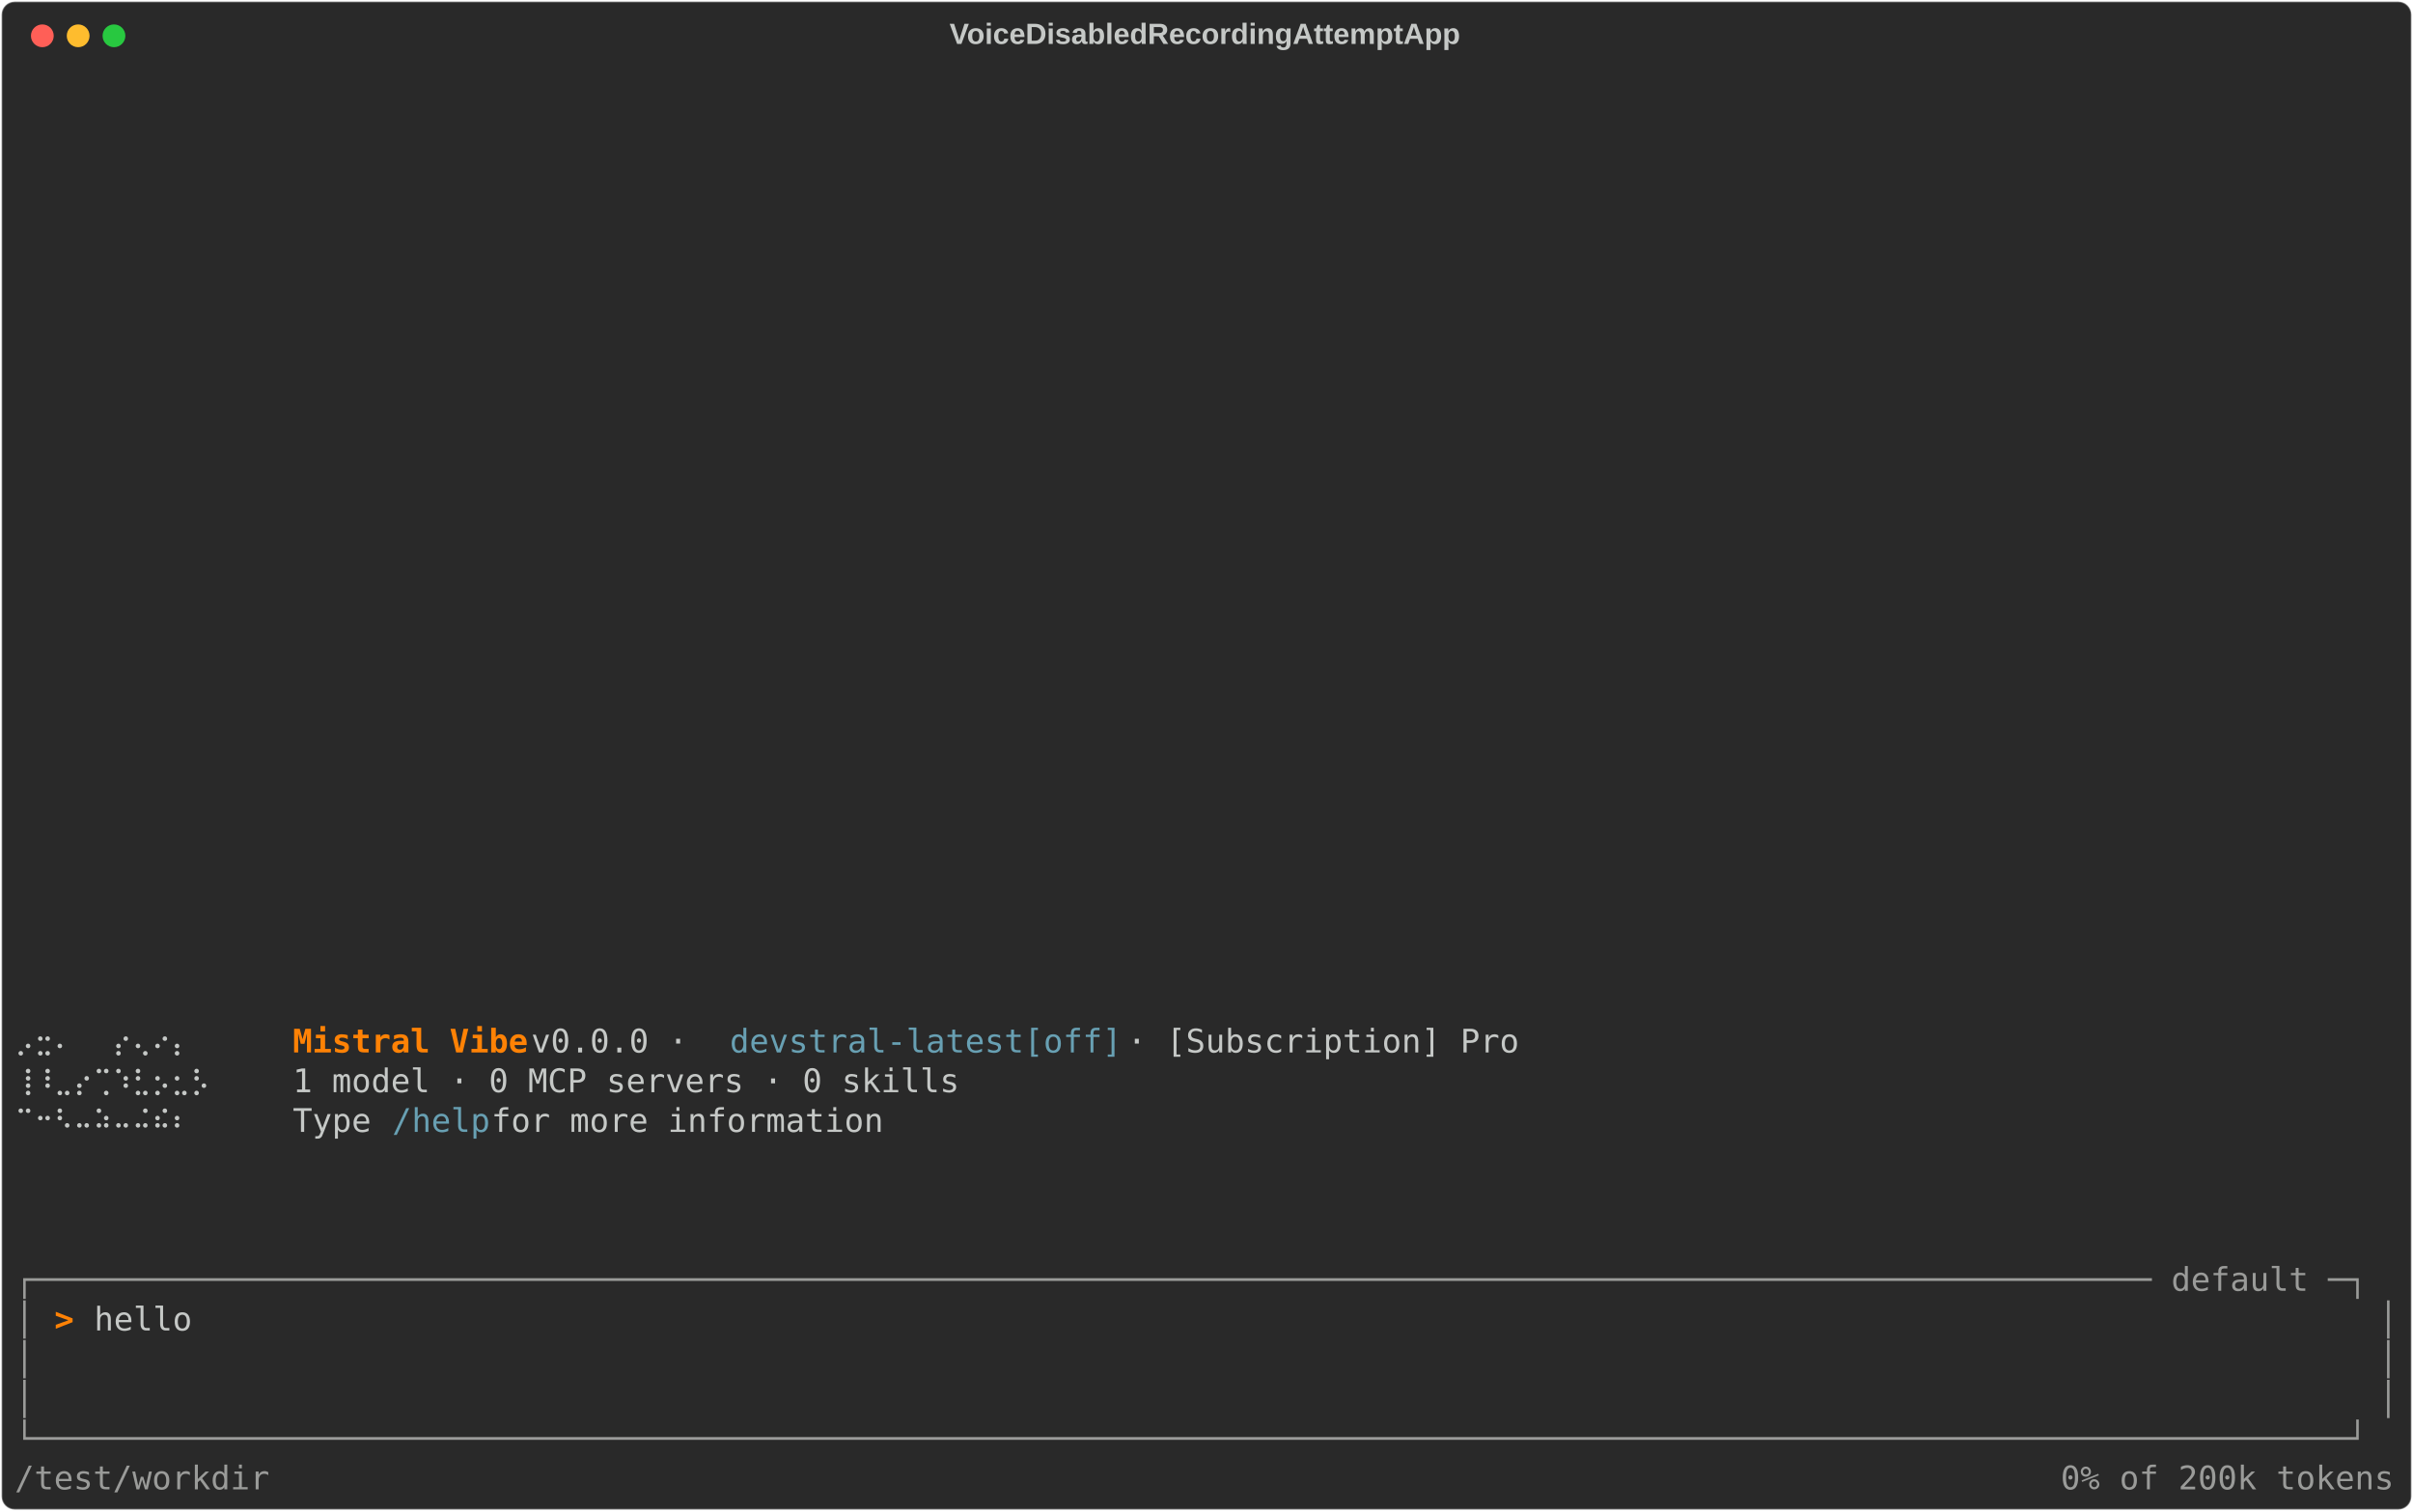
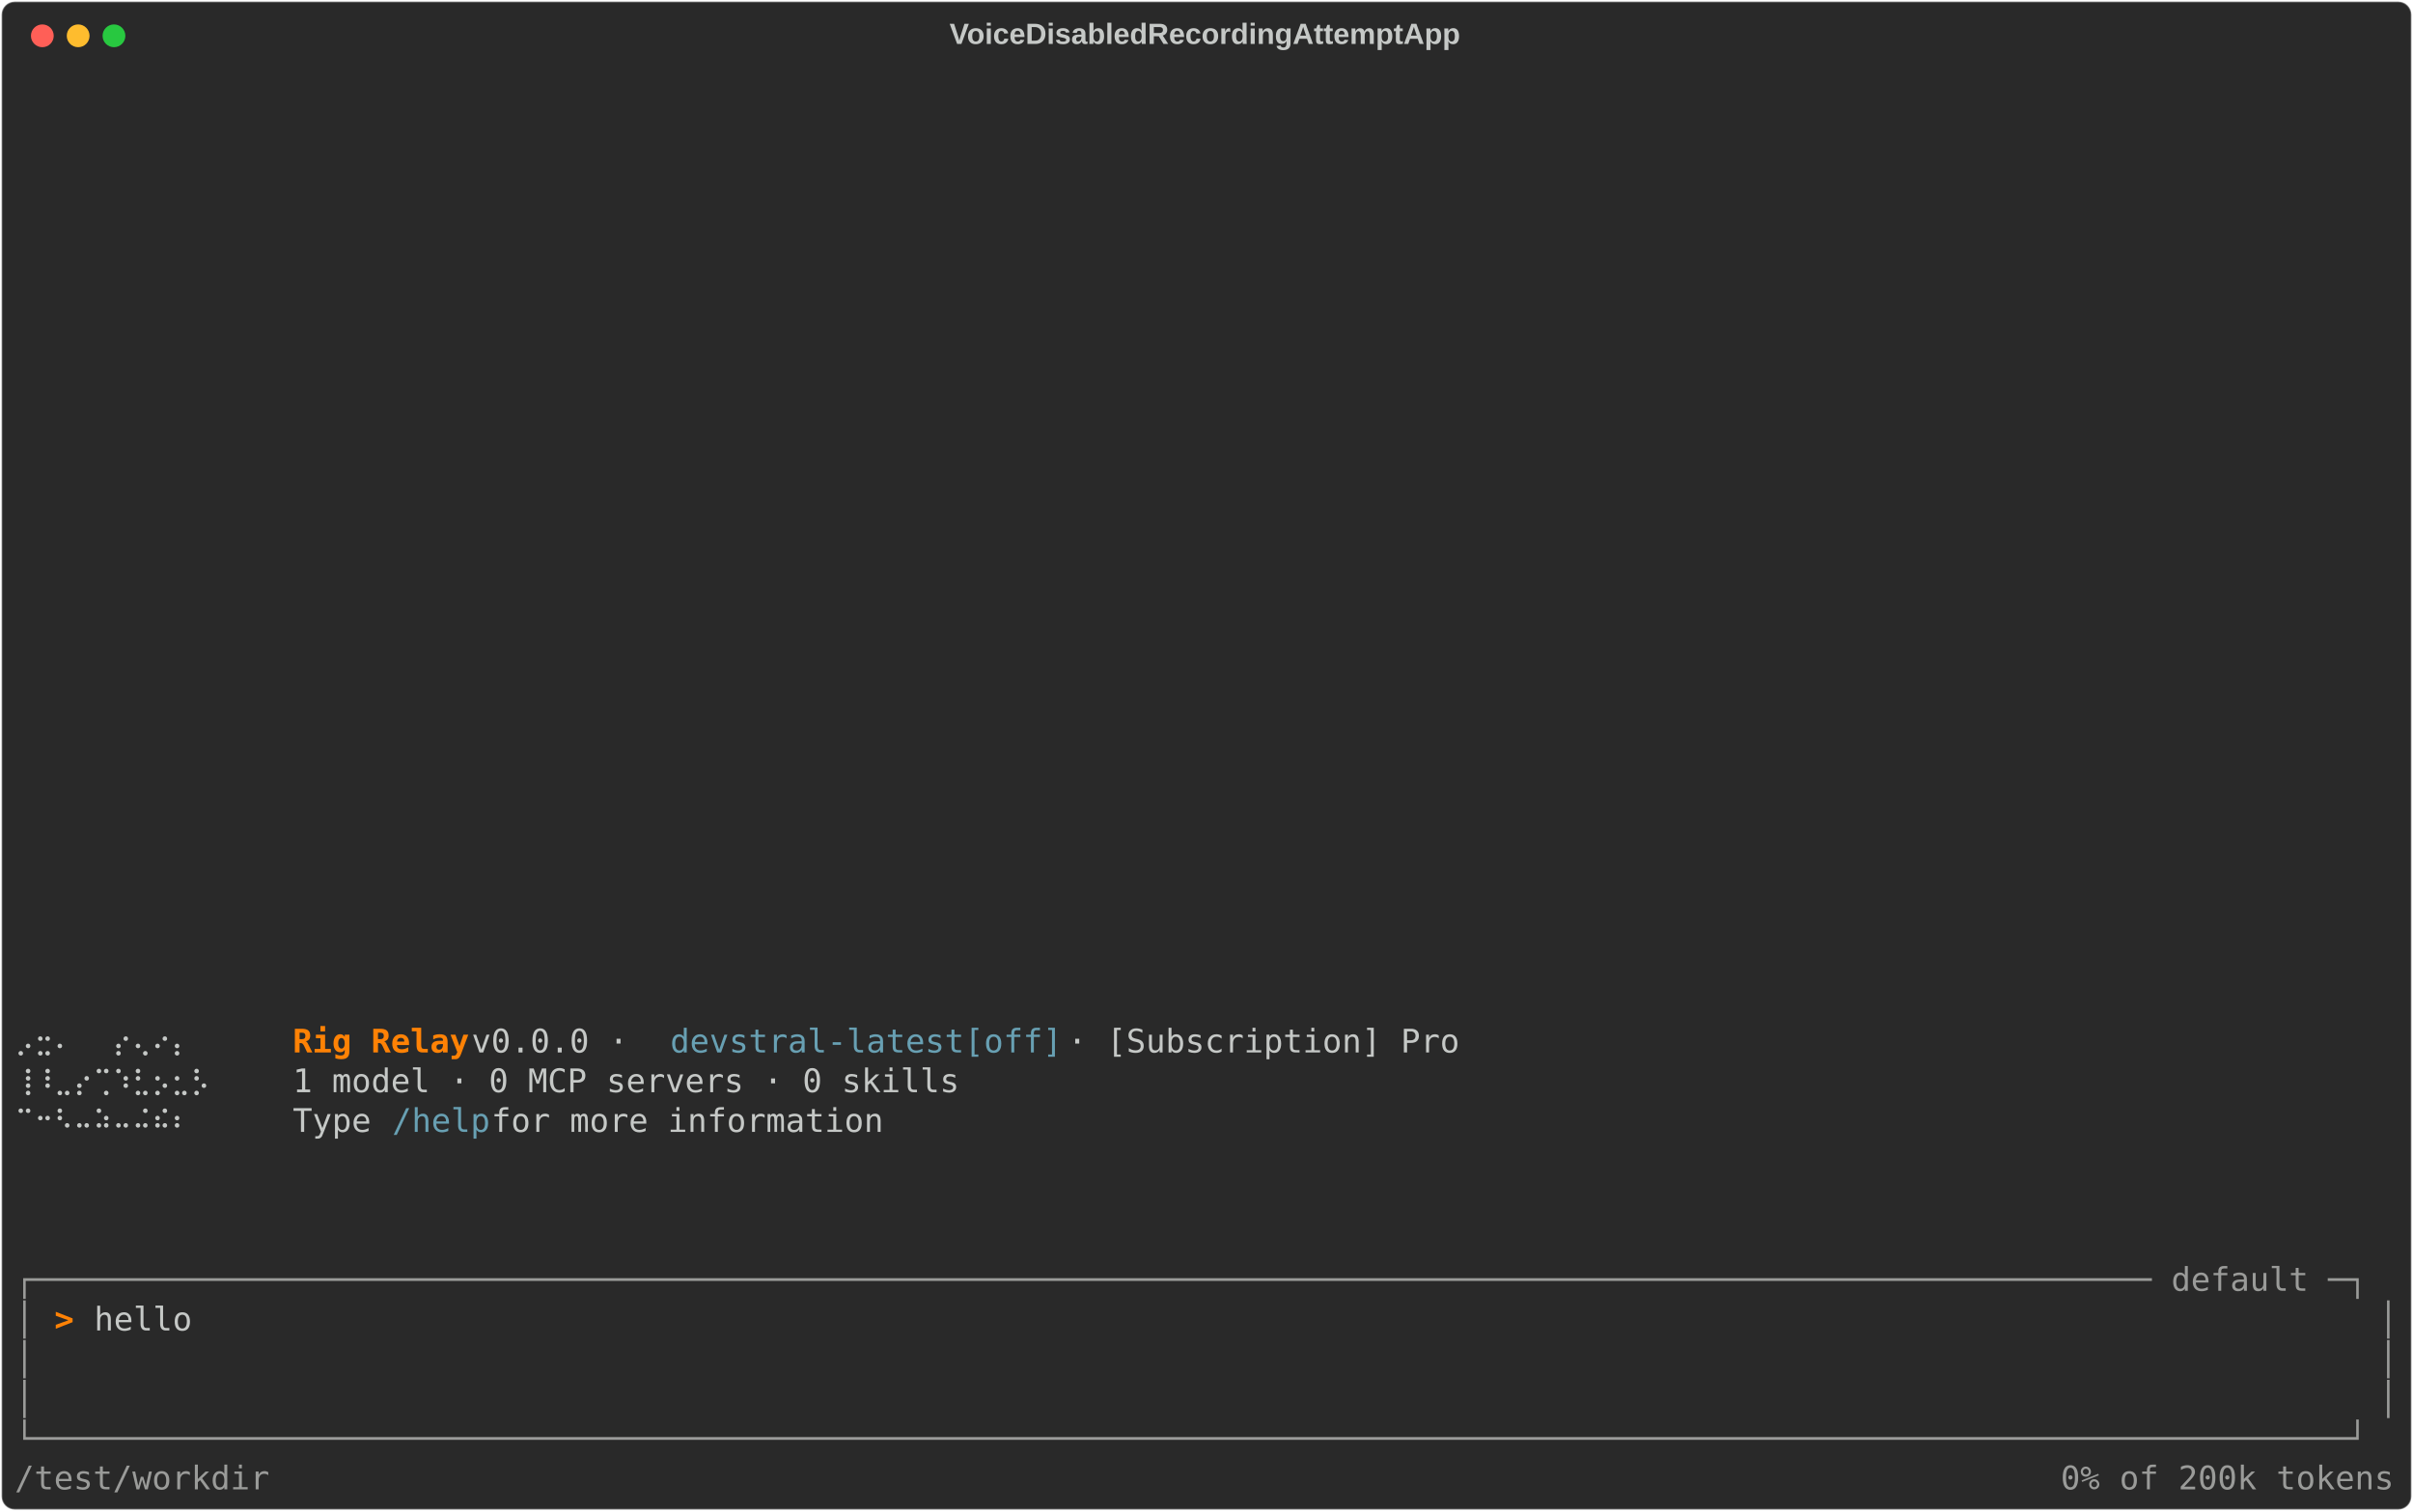
<svg xmlns="http://www.w3.org/2000/svg" class="rich-terminal" viewBox="0 0 1482 928.4">
  <style>

    @font-face {
        font-family: "Fira Code";
        src: local("FiraCode-Regular"),
                url("https://cdnjs.cloudflare.com/ajax/libs/firacode/6.2.0/woff2/FiraCode-Regular.woff2") format("woff2"),
                url("https://cdnjs.cloudflare.com/ajax/libs/firacode/6.2.0/woff/FiraCode-Regular.woff") format("woff");
        font-style: normal;
        font-weight: 400;
    }
    @font-face {
        font-family: "Fira Code";
        src: local("FiraCode-Bold"),
                url("https://cdnjs.cloudflare.com/ajax/libs/firacode/6.2.0/woff2/FiraCode-Bold.woff2") format("woff2"),
                url("https://cdnjs.cloudflare.com/ajax/libs/firacode/6.2.0/woff/FiraCode-Bold.woff") format("woff");
        font-style: bold;
        font-weight: 700;
    }

    .terminal-matrix {
        font-family: Fira Code, monospace;
        font-size: 20px;
        line-height: 24.4px;
        font-variant-east-asian: full-width;
    }

    .terminal-title {
        font-size: 18px;
        font-weight: bold;
        font-family: arial;
    }

    .terminal-r1 { fill: #c5c8c6 }
.terminal-r2 { fill: #ff8205;font-weight: bold }
.terminal-r3 { fill: #68a0b3 }
.terminal-r4 { fill: #9a9b99 }
    </style>
  <defs>
    <clipPath id="terminal-clip-terminal">
      <rect x="0" y="0" width="1463.0" height="877.4" />
    </clipPath>
    <clipPath id="terminal-line-0">
      <rect x="0" y="1.5" width="1464" height="24.65" />
    </clipPath>
    <clipPath id="terminal-line-1">
      <rect x="0" y="25.9" width="1464" height="24.65" />
    </clipPath>
    <clipPath id="terminal-line-2">
      <rect x="0" y="50.3" width="1464" height="24.65" />
    </clipPath>
    <clipPath id="terminal-line-3">
      <rect x="0" y="74.7" width="1464" height="24.65" />
    </clipPath>
    <clipPath id="terminal-line-4">
      <rect x="0" y="99.1" width="1464" height="24.65" />
    </clipPath>
    <clipPath id="terminal-line-5">
      <rect x="0" y="123.5" width="1464" height="24.65" />
    </clipPath>
    <clipPath id="terminal-line-6">
      <rect x="0" y="147.9" width="1464" height="24.65" />
    </clipPath>
    <clipPath id="terminal-line-7">
      <rect x="0" y="172.3" width="1464" height="24.65" />
    </clipPath>
    <clipPath id="terminal-line-8">
      <rect x="0" y="196.7" width="1464" height="24.65" />
    </clipPath>
    <clipPath id="terminal-line-9">
      <rect x="0" y="221.1" width="1464" height="24.65" />
    </clipPath>
    <clipPath id="terminal-line-10">
      <rect x="0" y="245.5" width="1464" height="24.65" />
    </clipPath>
    <clipPath id="terminal-line-11">
      <rect x="0" y="269.9" width="1464" height="24.65" />
    </clipPath>
    <clipPath id="terminal-line-12">
      <rect x="0" y="294.3" width="1464" height="24.65" />
    </clipPath>
    <clipPath id="terminal-line-13">
      <rect x="0" y="318.7" width="1464" height="24.65" />
    </clipPath>
    <clipPath id="terminal-line-14">
      <rect x="0" y="343.1" width="1464" height="24.65" />
    </clipPath>
    <clipPath id="terminal-line-15">
      <rect x="0" y="367.5" width="1464" height="24.65" />
    </clipPath>
    <clipPath id="terminal-line-16">
      <rect x="0" y="391.9" width="1464" height="24.65" />
    </clipPath>
    <clipPath id="terminal-line-17">
      <rect x="0" y="416.3" width="1464" height="24.65" />
    </clipPath>
    <clipPath id="terminal-line-18">
      <rect x="0" y="440.7" width="1464" height="24.65" />
    </clipPath>
    <clipPath id="terminal-line-19">
      <rect x="0" y="465.1" width="1464" height="24.65" />
    </clipPath>
    <clipPath id="terminal-line-20">
      <rect x="0" y="489.5" width="1464" height="24.65" />
    </clipPath>
    <clipPath id="terminal-line-21">
      <rect x="0" y="513.9" width="1464" height="24.65" />
    </clipPath>
    <clipPath id="terminal-line-22">
      <rect x="0" y="538.3" width="1464" height="24.65" />
    </clipPath>
    <clipPath id="terminal-line-23">
      <rect x="0" y="562.7" width="1464" height="24.65" />
    </clipPath>
    <clipPath id="terminal-line-24">
      <rect x="0" y="587.1" width="1464" height="24.65" />
    </clipPath>
    <clipPath id="terminal-line-25">
      <rect x="0" y="611.5" width="1464" height="24.65" />
    </clipPath>
    <clipPath id="terminal-line-26">
      <rect x="0" y="635.9" width="1464" height="24.65" />
    </clipPath>
    <clipPath id="terminal-line-27">
      <rect x="0" y="660.3" width="1464" height="24.65" />
    </clipPath>
    <clipPath id="terminal-line-28">
      <rect x="0" y="684.7" width="1464" height="24.65" />
    </clipPath>
    <clipPath id="terminal-line-29">
      <rect x="0" y="709.1" width="1464" height="24.65" />
    </clipPath>
    <clipPath id="terminal-line-30">
      <rect x="0" y="733.5" width="1464" height="24.65" />
    </clipPath>
    <clipPath id="terminal-line-31">
      <rect x="0" y="757.9" width="1464" height="24.65" />
    </clipPath>
    <clipPath id="terminal-line-32">
      <rect x="0" y="782.3" width="1464" height="24.65" />
    </clipPath>
    <clipPath id="terminal-line-33">
      <rect x="0" y="806.7" width="1464" height="24.65" />
    </clipPath>
    <clipPath id="terminal-line-34">
      <rect x="0" y="831.1" width="1464" height="24.65" />
    </clipPath>
  </defs>
  <rect fill="#292929" stroke="rgba(255,255,255,0.35)" stroke-width="1" x="1" y="1" width="1480" height="926.4" rx="8" />
  <text class="terminal-title" fill="#c5c8c6" text-anchor="middle" x="740" y="27">VoiceDisabledRecordingAttemptApp</text>
  <g transform="translate(26,22)">
    <circle cx="0" cy="0" r="7" fill="#ff5f57" />
    <circle cx="22" cy="0" r="7" fill="#febc2e" />
    <circle cx="44" cy="0" r="7" fill="#28c840" />
  </g>
  <g transform="translate(9, 41)" clip-path="url(#terminal-clip-terminal)">
    <g class="terminal-matrix">
      <text class="terminal-r1" x="1464" y="20" textLength="12.2" clip-path="url(#terminal-line-0)">
</text>
      <text class="terminal-r1" x="1464" y="44.4" textLength="12.2" clip-path="url(#terminal-line-1)">
</text>
      <text class="terminal-r1" x="1464" y="68.8" textLength="12.2" clip-path="url(#terminal-line-2)">
</text>
      <text class="terminal-r1" x="1464" y="93.2" textLength="12.2" clip-path="url(#terminal-line-3)">
</text>
      <text class="terminal-r1" x="1464" y="117.6" textLength="12.2" clip-path="url(#terminal-line-4)">
</text>
      <text class="terminal-r1" x="1464" y="142" textLength="12.2" clip-path="url(#terminal-line-5)">
</text>
      <text class="terminal-r1" x="1464" y="166.4" textLength="12.2" clip-path="url(#terminal-line-6)">
</text>
      <text class="terminal-r1" x="1464" y="190.8" textLength="12.2" clip-path="url(#terminal-line-7)">
</text>
      <text class="terminal-r1" x="1464" y="215.2" textLength="12.2" clip-path="url(#terminal-line-8)">
</text>
      <text class="terminal-r1" x="1464" y="239.6" textLength="12.2" clip-path="url(#terminal-line-9)">
</text>
      <text class="terminal-r1" x="1464" y="264" textLength="12.2" clip-path="url(#terminal-line-10)">
</text>
      <text class="terminal-r1" x="1464" y="288.4" textLength="12.2" clip-path="url(#terminal-line-11)">
</text>
      <text class="terminal-r1" x="1464" y="312.8" textLength="12.2" clip-path="url(#terminal-line-12)">
</text>
      <text class="terminal-r1" x="1464" y="337.2" textLength="12.2" clip-path="url(#terminal-line-13)">
</text>
      <text class="terminal-r1" x="1464" y="361.6" textLength="12.2" clip-path="url(#terminal-line-14)">
</text>
      <text class="terminal-r1" x="1464" y="386" textLength="12.2" clip-path="url(#terminal-line-15)">
</text>
      <text class="terminal-r1" x="1464" y="410.4" textLength="12.2" clip-path="url(#terminal-line-16)">
</text>
      <text class="terminal-r1" x="1464" y="434.8" textLength="12.2" clip-path="url(#terminal-line-17)">
</text>
      <text class="terminal-r1" x="1464" y="459.2" textLength="12.2" clip-path="url(#terminal-line-18)">
</text>
      <text class="terminal-r1" x="1464" y="483.6" textLength="12.2" clip-path="url(#terminal-line-19)">
</text>
      <text class="terminal-r1" x="1464" y="508" textLength="12.2" clip-path="url(#terminal-line-20)">
</text>
      <text class="terminal-r1" x="1464" y="532.4" textLength="12.2" clip-path="url(#terminal-line-21)">
</text>
      <text class="terminal-r1" x="1464" y="556.8" textLength="12.2" clip-path="url(#terminal-line-22)">
</text>
      <text class="terminal-r1" x="1464" y="581.2" textLength="12.2" clip-path="url(#terminal-line-23)">
</text>
      <text class="terminal-r1" x="0" y="605.6" textLength="134.2" clip-path="url(#terminal-line-24)">  ⡠⣒⠄  ⡔⢄⠔⡄</text>
-       <text class="terminal-r2" x="170.8" y="605.6" textLength="146.4" clip-path="url(#terminal-line-24)">Mistral Vibe</text>
-       <text class="terminal-r1" x="317.2" y="605.6" textLength="122" clip-path="url(#terminal-line-24)"> v0.0.0 · </text>
-       <text class="terminal-r3" x="439.2" y="605.6" textLength="244" clip-path="url(#terminal-line-24)">devstral-latest[off]</text>
-       <text class="terminal-r1" x="683.2" y="605.6" textLength="256.2" clip-path="url(#terminal-line-24)"> · [Subscription] Pro</text>
+       <text class="terminal-r2" x="170.8" y="605.6" textLength="109.8" clip-path="url(#terminal-line-24)">Rig Relay</text>
+       <text class="terminal-r1" x="280.6" y="605.6" textLength="122" clip-path="url(#terminal-line-24)"> v0.0.0 · </text>
+       <text class="terminal-r3" x="402.6" y="605.6" textLength="244" clip-path="url(#terminal-line-24)">devstral-latest[off]</text>
+       <text class="terminal-r1" x="646.6" y="605.6" textLength="256.2" clip-path="url(#terminal-line-24)"> · [Subscription] Pro</text>
      <text class="terminal-r1" x="1464" y="605.6" textLength="12.2" clip-path="url(#terminal-line-24)">
</text>
      <text class="terminal-r1" x="0" y="630" textLength="134.2" clip-path="url(#terminal-line-25)"> ⢸⠸⣀⡔⢉⠱⣃⡢⣂⡣</text>
      <text class="terminal-r1" x="170.8" y="630" textLength="414.8" clip-path="url(#terminal-line-25)">1 model · 0 MCP servers · 0 skills</text>
      <text class="terminal-r1" x="1464" y="630" textLength="12.2" clip-path="url(#terminal-line-25)">
</text>
      <text class="terminal-r1" x="0" y="654.4" textLength="134.2" clip-path="url(#terminal-line-26)">  ⠉⠒⠣⠤⠵⠤⠬⠮⠆</text>
      <text class="terminal-r1" x="170.8" y="654.4" textLength="61" clip-path="url(#terminal-line-26)">Type </text>
      <text class="terminal-r3" x="231.8" y="654.4" textLength="61" clip-path="url(#terminal-line-26)">/help</text>
      <text class="terminal-r1" x="292.8" y="654.4" textLength="256.2" clip-path="url(#terminal-line-26)"> for more information</text>
      <text class="terminal-r1" x="1464" y="654.4" textLength="12.2" clip-path="url(#terminal-line-26)">
</text>
      <text class="terminal-r1" x="1464" y="678.8" textLength="12.2" clip-path="url(#terminal-line-27)">
</text>
      <text class="terminal-r1" x="1464" y="703.2" textLength="12.2" clip-path="url(#terminal-line-28)">
</text>
      <text class="terminal-r1" x="1464" y="727.6" textLength="12.2" clip-path="url(#terminal-line-29)">
</text>
      <text class="terminal-r4" x="0" y="752" textLength="1464" clip-path="url(#terminal-line-30)">┌──────────────────────────────────────────────────────────────────────────────────────────────────────────── default ─┐</text>
      <text class="terminal-r1" x="1464" y="752" textLength="12.2" clip-path="url(#terminal-line-30)">
</text>
      <text class="terminal-r4" x="0" y="776.4" textLength="12.2" clip-path="url(#terminal-line-31)">│</text>
      <text class="terminal-r2" x="24.4" y="776.4" textLength="12.2" clip-path="url(#terminal-line-31)">&gt;</text>
      <text class="terminal-r1" x="48.8" y="776.4" textLength="1390.8" clip-path="url(#terminal-line-31)">hello                                                                                                             </text>
      <text class="terminal-r4" x="1451.8" y="776.4" textLength="12.2" clip-path="url(#terminal-line-31)">│</text>
      <text class="terminal-r1" x="1464" y="776.4" textLength="12.2" clip-path="url(#terminal-line-31)">
</text>
      <text class="terminal-r4" x="0" y="800.8" textLength="12.2" clip-path="url(#terminal-line-32)">│</text>
      <text class="terminal-r4" x="1451.8" y="800.8" textLength="12.2" clip-path="url(#terminal-line-32)">│</text>
      <text class="terminal-r1" x="1464" y="800.8" textLength="12.2" clip-path="url(#terminal-line-32)">
</text>
      <text class="terminal-r4" x="0" y="825.2" textLength="12.2" clip-path="url(#terminal-line-33)">│</text>
      <text class="terminal-r4" x="1451.8" y="825.2" textLength="12.2" clip-path="url(#terminal-line-33)">│</text>
      <text class="terminal-r1" x="1464" y="825.2" textLength="12.2" clip-path="url(#terminal-line-33)">
</text>
      <text class="terminal-r4" x="0" y="849.6" textLength="1464" clip-path="url(#terminal-line-34)">└──────────────────────────────────────────────────────────────────────────────────────────────────────────────────────┘</text>
      <text class="terminal-r1" x="1464" y="849.6" textLength="12.2" clip-path="url(#terminal-line-34)">
</text>
      <text class="terminal-r4" x="0" y="874" textLength="158.6" clip-path="url(#terminal-line-35)">/test/workdir</text>
      <text class="terminal-r4" x="1256.6" y="874" textLength="207.4" clip-path="url(#terminal-line-35)">0% of 200k tokens</text>
    </g>
  </g>
</svg>
